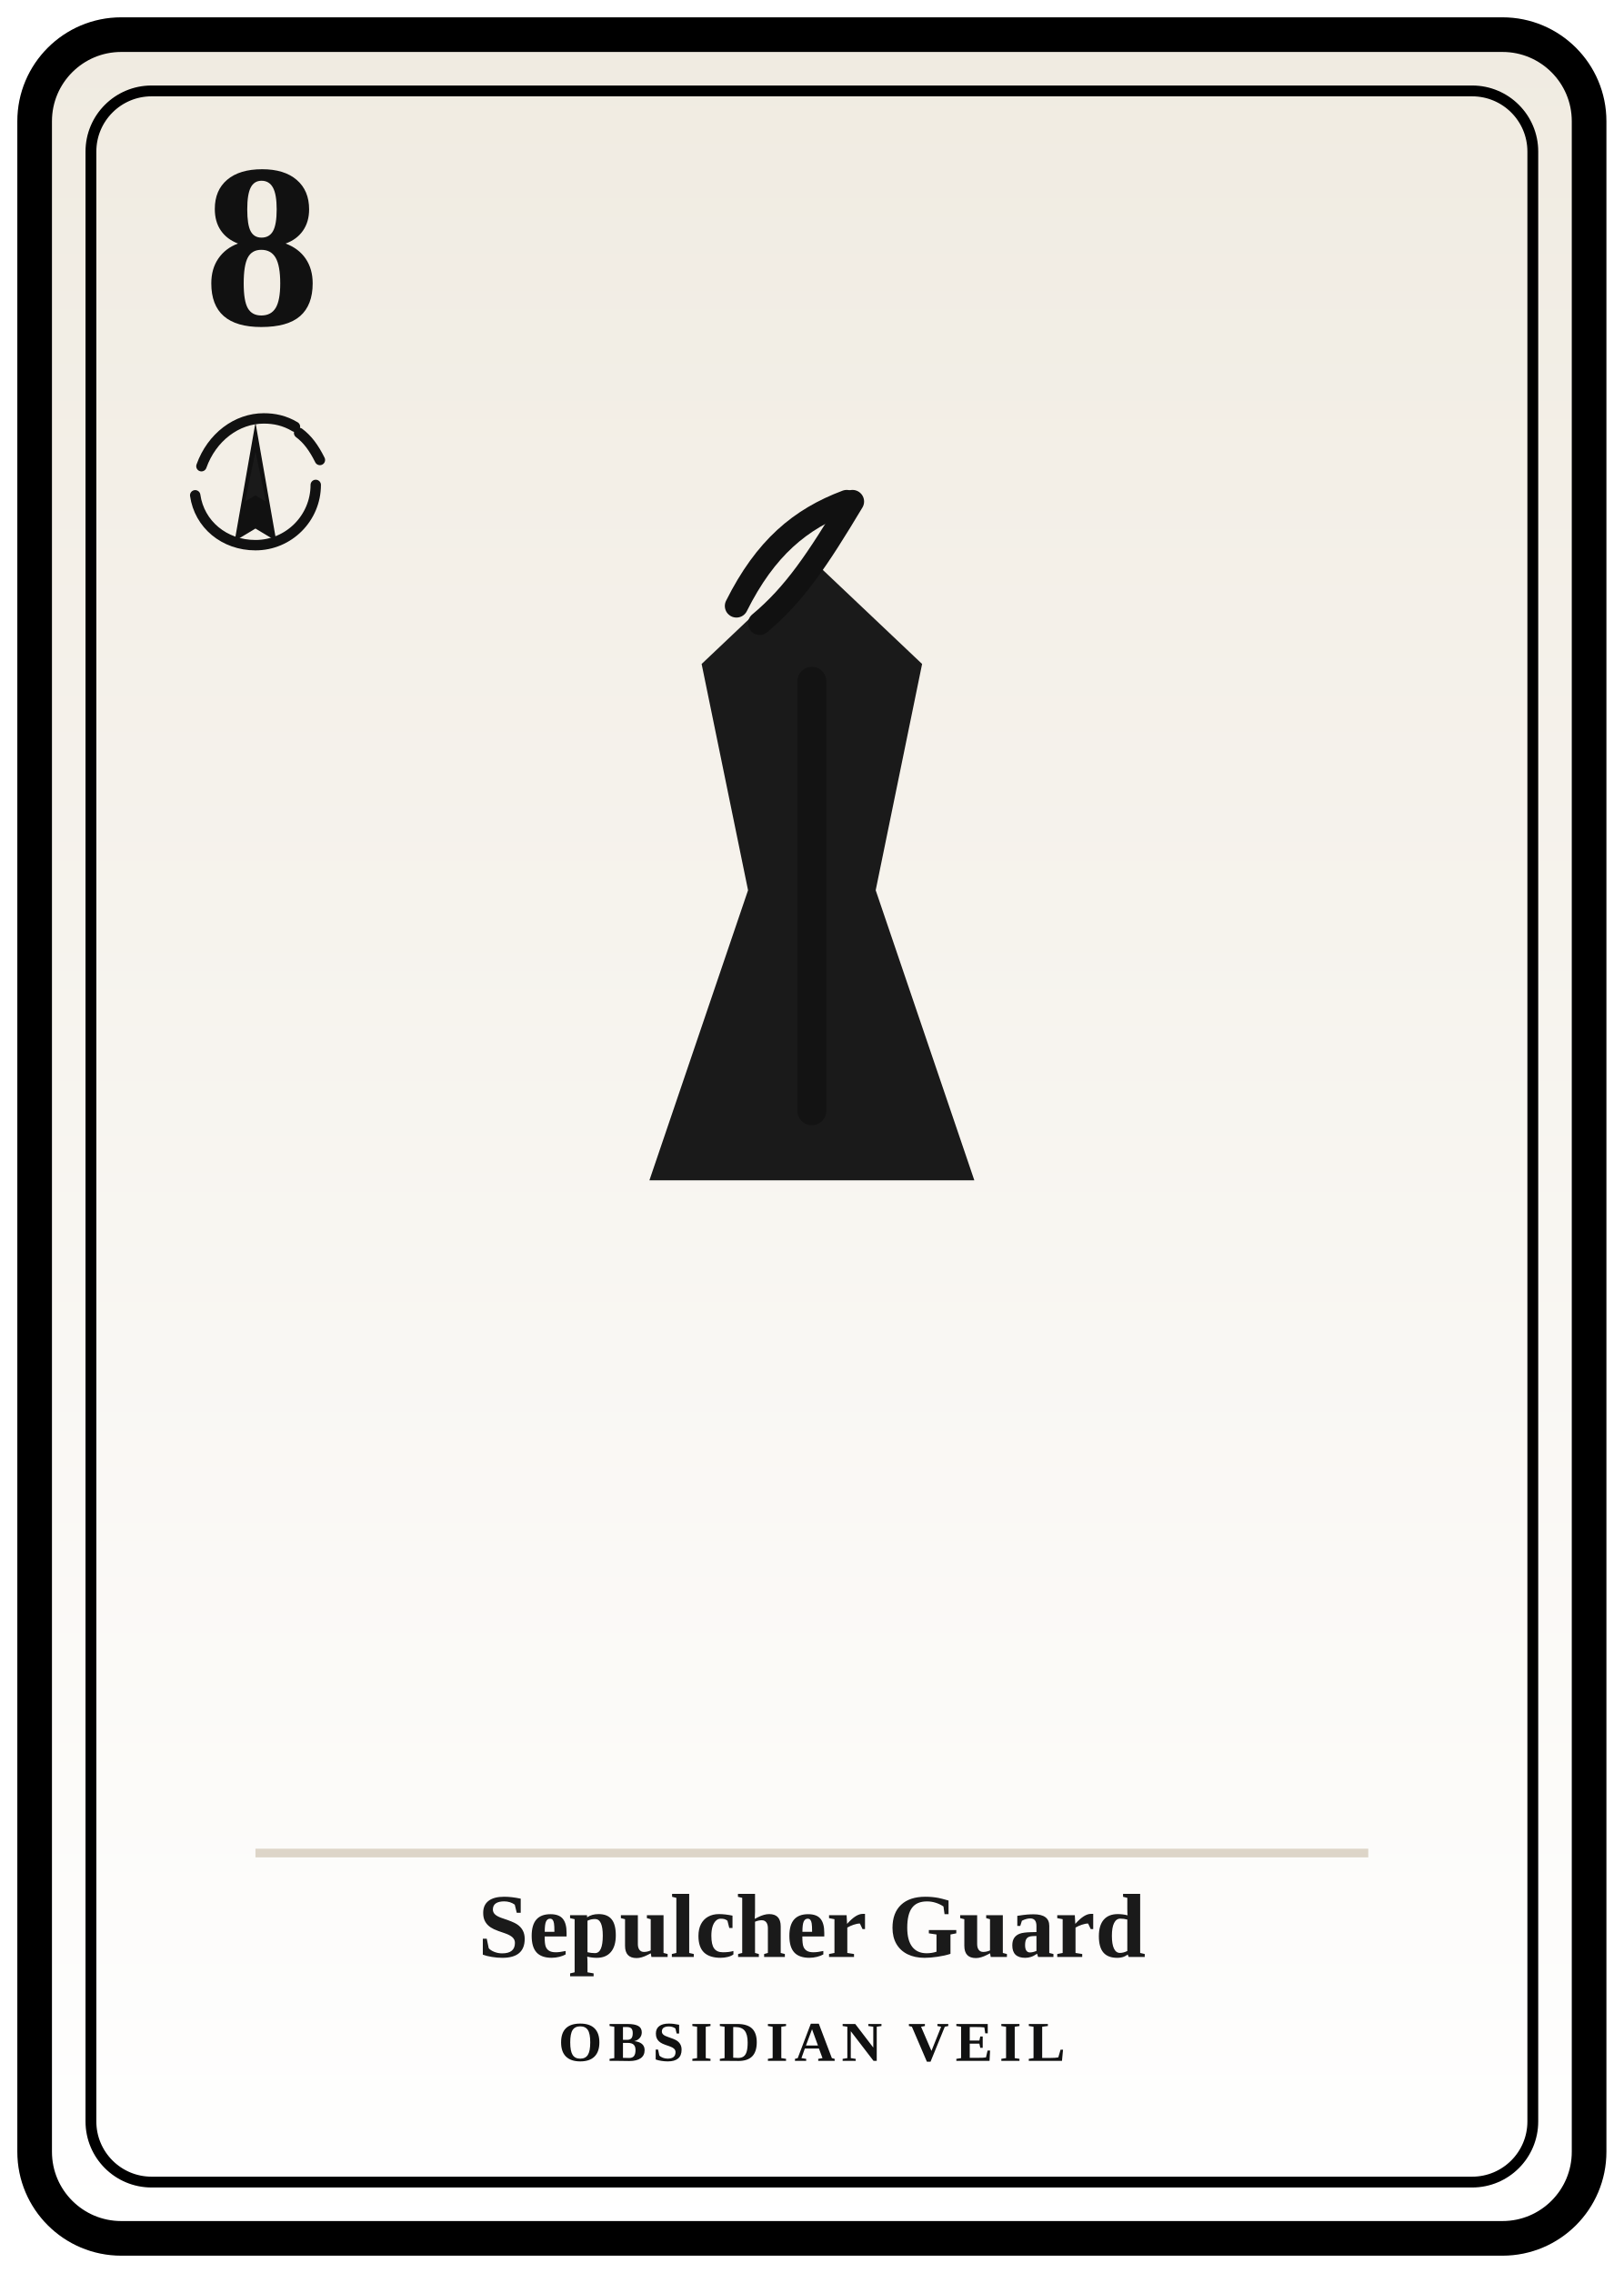
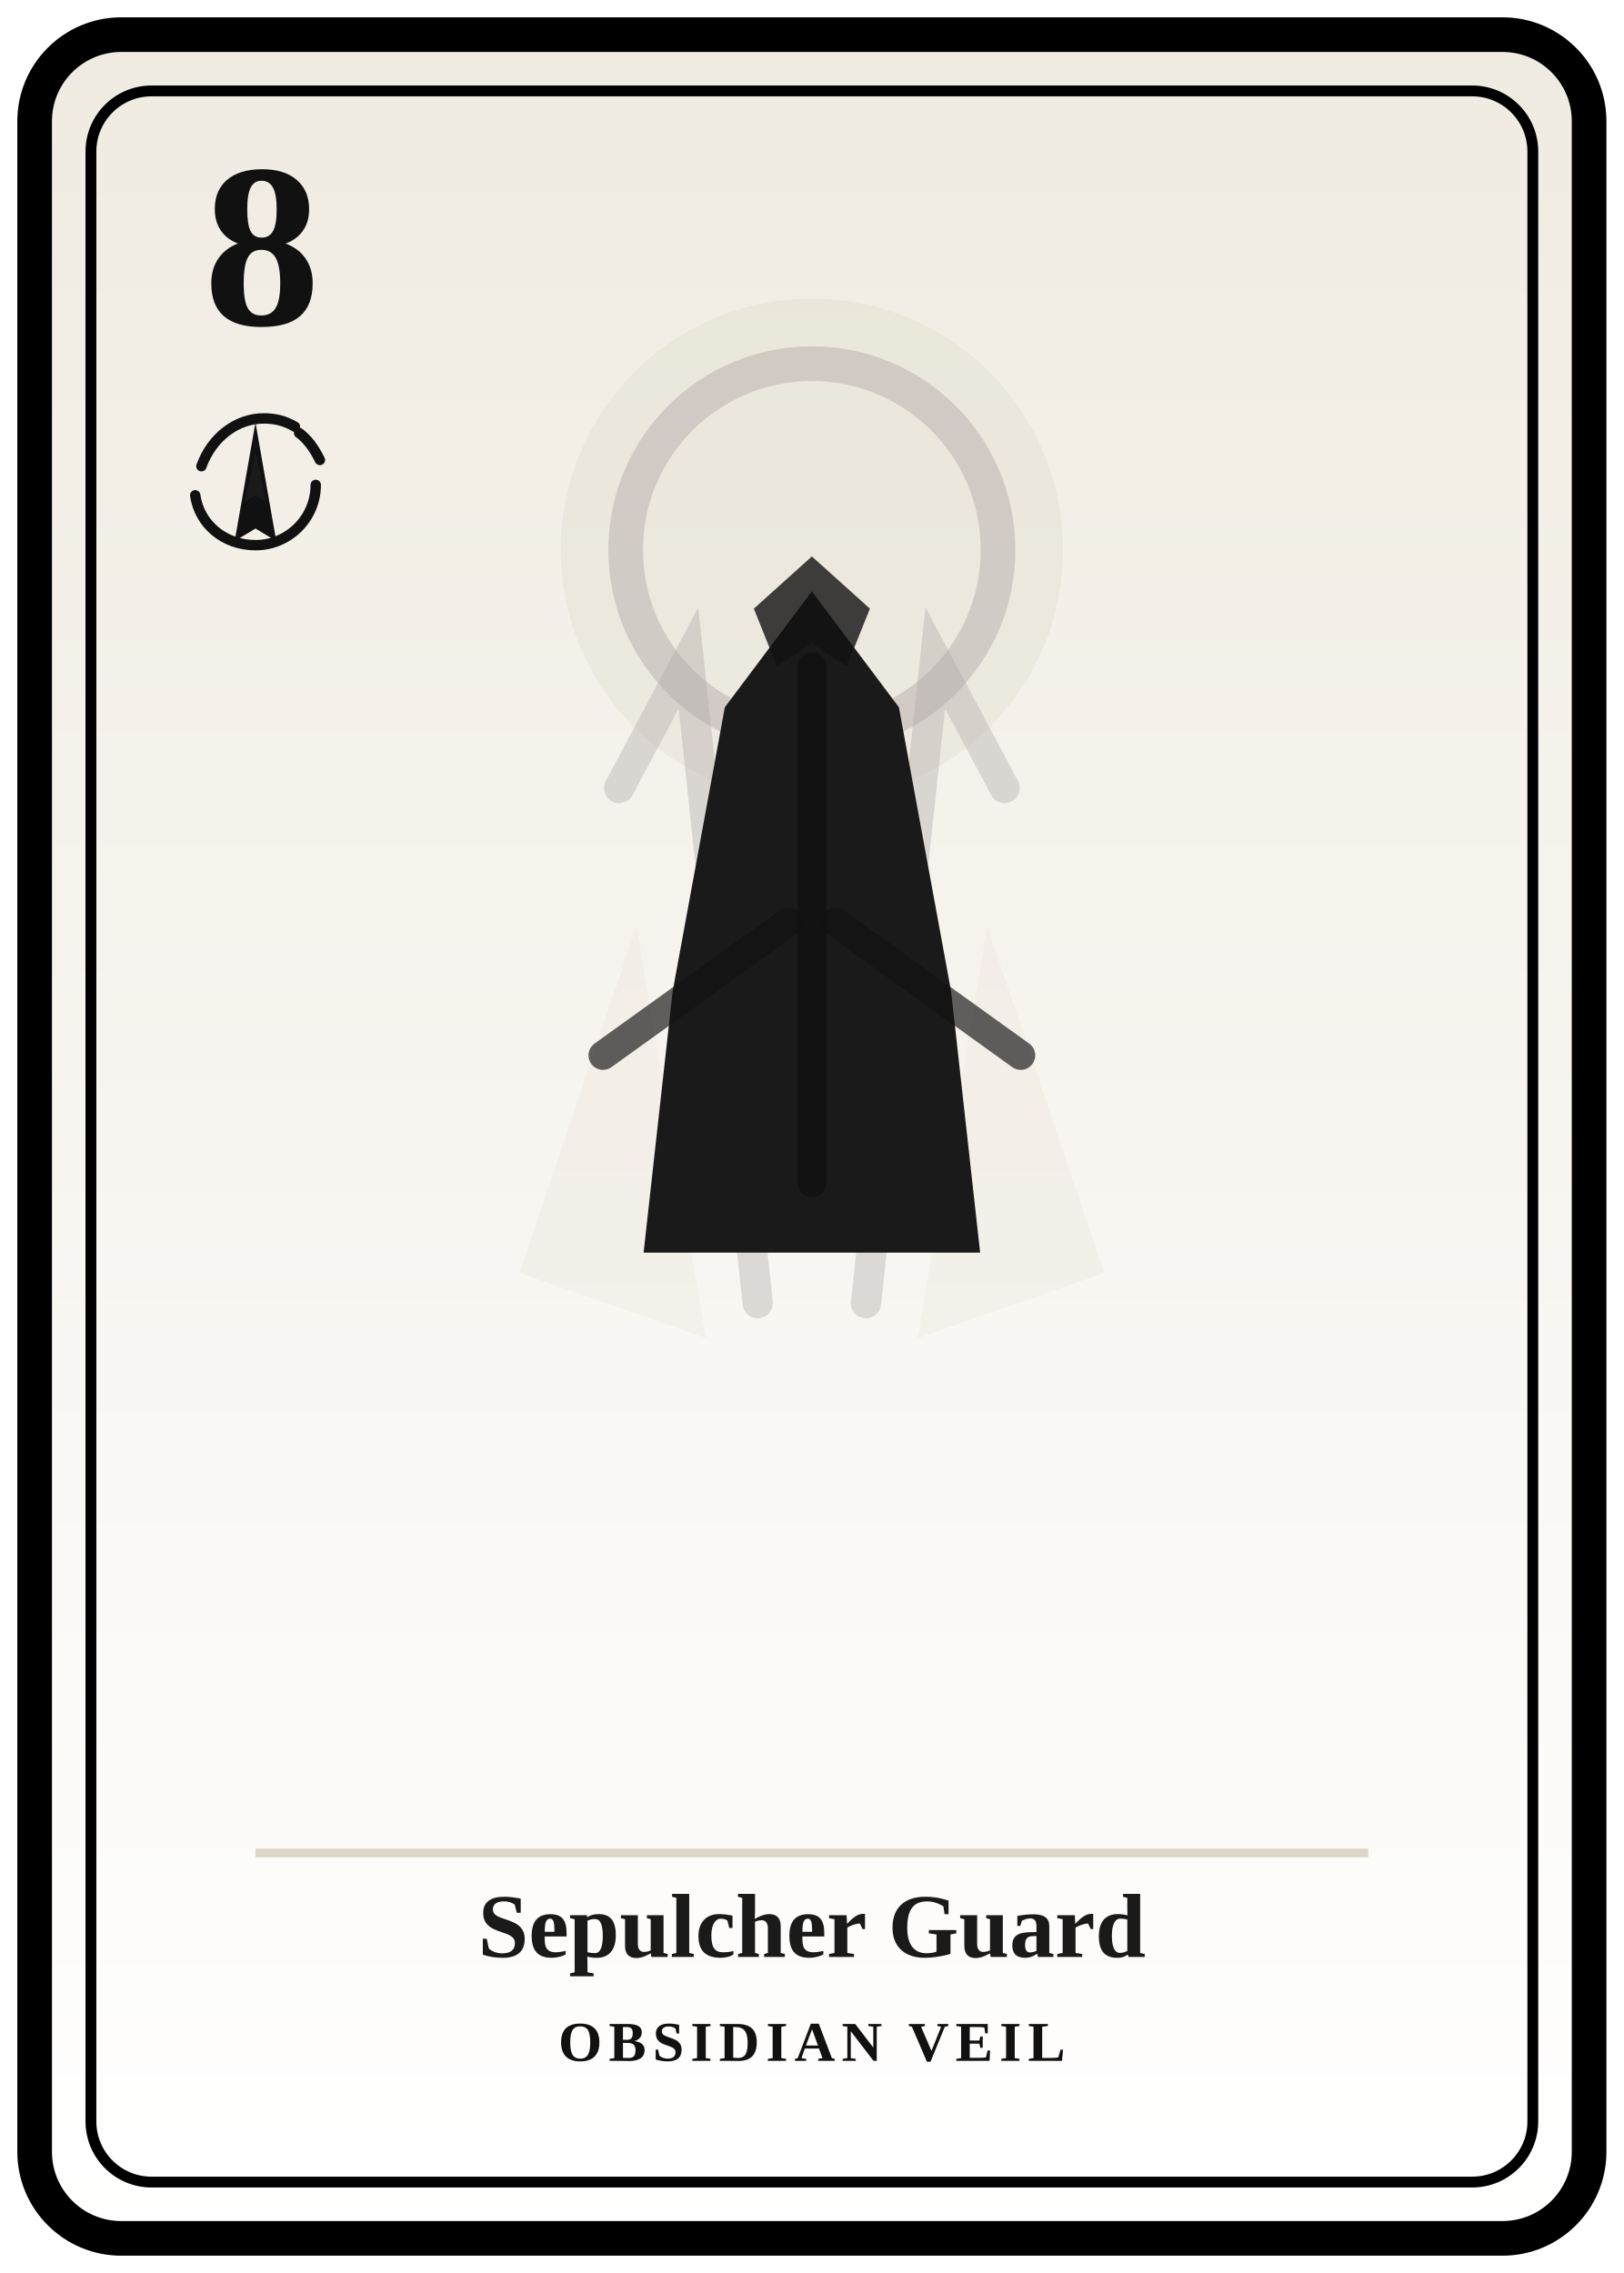
<svg xmlns="http://www.w3.org/2000/svg" viewBox="0 0 750 1050" role="img" aria-labelledby="title desc">
  <defs>
    <linearGradient id="bg-obsidian_veil_8" x1="0" x2="0" y1="0" y2="1">
      <stop offset="0%" stop-color="#f0ebe1" />
      <stop offset="100%" stop-color="#ffffff" />
    </linearGradient>
  </defs>
  <rect x="16" y="16" width="718" height="1018" rx="40" fill="url(#bg-obsidian_veil_8)" stroke="#000000" stroke-width="16" />
  <rect x="42" y="42" width="666" height="966" rx="28" fill="none" stroke="#000000" stroke-width="5" />
  <g transform="translate(94,150)">
    <text x="0" y="0" font-size="108" font-weight="700" fill="#111111">8</text>
    <g transform="translate(24,74)">
      <g transform="translate(0,0) scale(0.48)">
        <path d="M58 0 C58 32 32 58 0 58 C-30 58 -54 38 -58 10" fill="none" stroke="#111111" stroke-width="10" stroke-linecap="round" />
        <path d="M-52 -18 C-42 -46 -18 -64 8 -64 C18 -64 28 -62 38 -56" fill="none" stroke="#111111" stroke-width="10" stroke-linecap="round" />
        <path d="M42 -50 C50 -44 56 -36 62 -24" fill="none" stroke="#111111" stroke-width="10" stroke-linecap="round" />
        <path d="M0 -60 L20 54 L0 42 L-20 54 Z" fill="#111111" />
        <path d="M0 -32 L10 16 L0 10 L-10 16 Z" fill="#1a1a1a" />
      </g>
    </g>
  </g>
-   <g transform="translate(375,430) scale(1.34)">
-     <path d="M0 -128 L38 -92 L22 -14 L56 86 L-56 86 L-22 -14 L-38 -92 Z" fill="#1a1a1a" />
-     <path d="M0 -86 V62" fill="none" stroke="#111111" stroke-width="10" stroke-linecap="round" opacity="0.8" />
-     <path d="M-26 -112 C-16 -132 -4 -142 12 -148" fill="none" stroke="#111111" stroke-width="8" stroke-linecap="round" />
-     <path d="M14 -148 C2 -128 -6 -116 -18 -106" fill="none" stroke="#111111" stroke-width="8" stroke-linecap="round" />
+   <g opacity="0.95">
+     <circle cx="375" cy="254" r="116" fill="#ddd5c8" opacity="0.34" />
+     <circle cx="375" cy="254" r="86" fill="none" stroke="#a6a0a0" stroke-width="16" opacity="0.42" />
+     <path d="M286 364 L318 304 L350 602" fill="none" stroke="#a6a0a0" stroke-width="14" stroke-linecap="round" opacity="0.36" />
+     <path d="M464 364 L432 304 L400 602" fill="none" stroke="#a6a0a0" stroke-width="14" stroke-linecap="round" opacity="0.36" />
+     <path d="M240 588 L294 428 L326 618 Z" fill="#ddd5c8" opacity="0.22" />
+     <path d="M510 588 L456 428 L424 618 Z" fill="#ddd5c8" opacity="0.22" />
+   </g>
+   <g transform="translate(375,450) scale(1.34)">
+     <path d="M0 -132 L30 -92 L48 6 L58 96 L-58 96 L-48 6 L-30 -92 Z" fill="#1a1a1a" />
+     <path d="M0 -144 L20 -126 L12 -106 L0 -114 L-12 -106 L-20 -126 Z" fill="#111111" opacity="0.8" />
+     <path d="M0 -106 V72" fill="none" stroke="#111111" stroke-width="10" stroke-linecap="round" opacity="0.88" />
+     <path d="M-72 28 L-8 -18 M72 28 L8 -18" fill="none" stroke="#111111" stroke-width="10" stroke-linecap="round" opacity="0.66" />
  </g>
  <line x1="118" y1="856" x2="632" y2="856" stroke="#ddd5c8" stroke-width="4" />
  <text x="375" y="904" text-anchor="middle" font-size="42" font-weight="700" fill="#1a1a1a">Sepulcher Guard</text>
  <text x="375" y="952" text-anchor="middle" font-size="26" font-weight="700" fill="#111111" letter-spacing="3">OBSIDIAN VEIL</text>
</svg>
